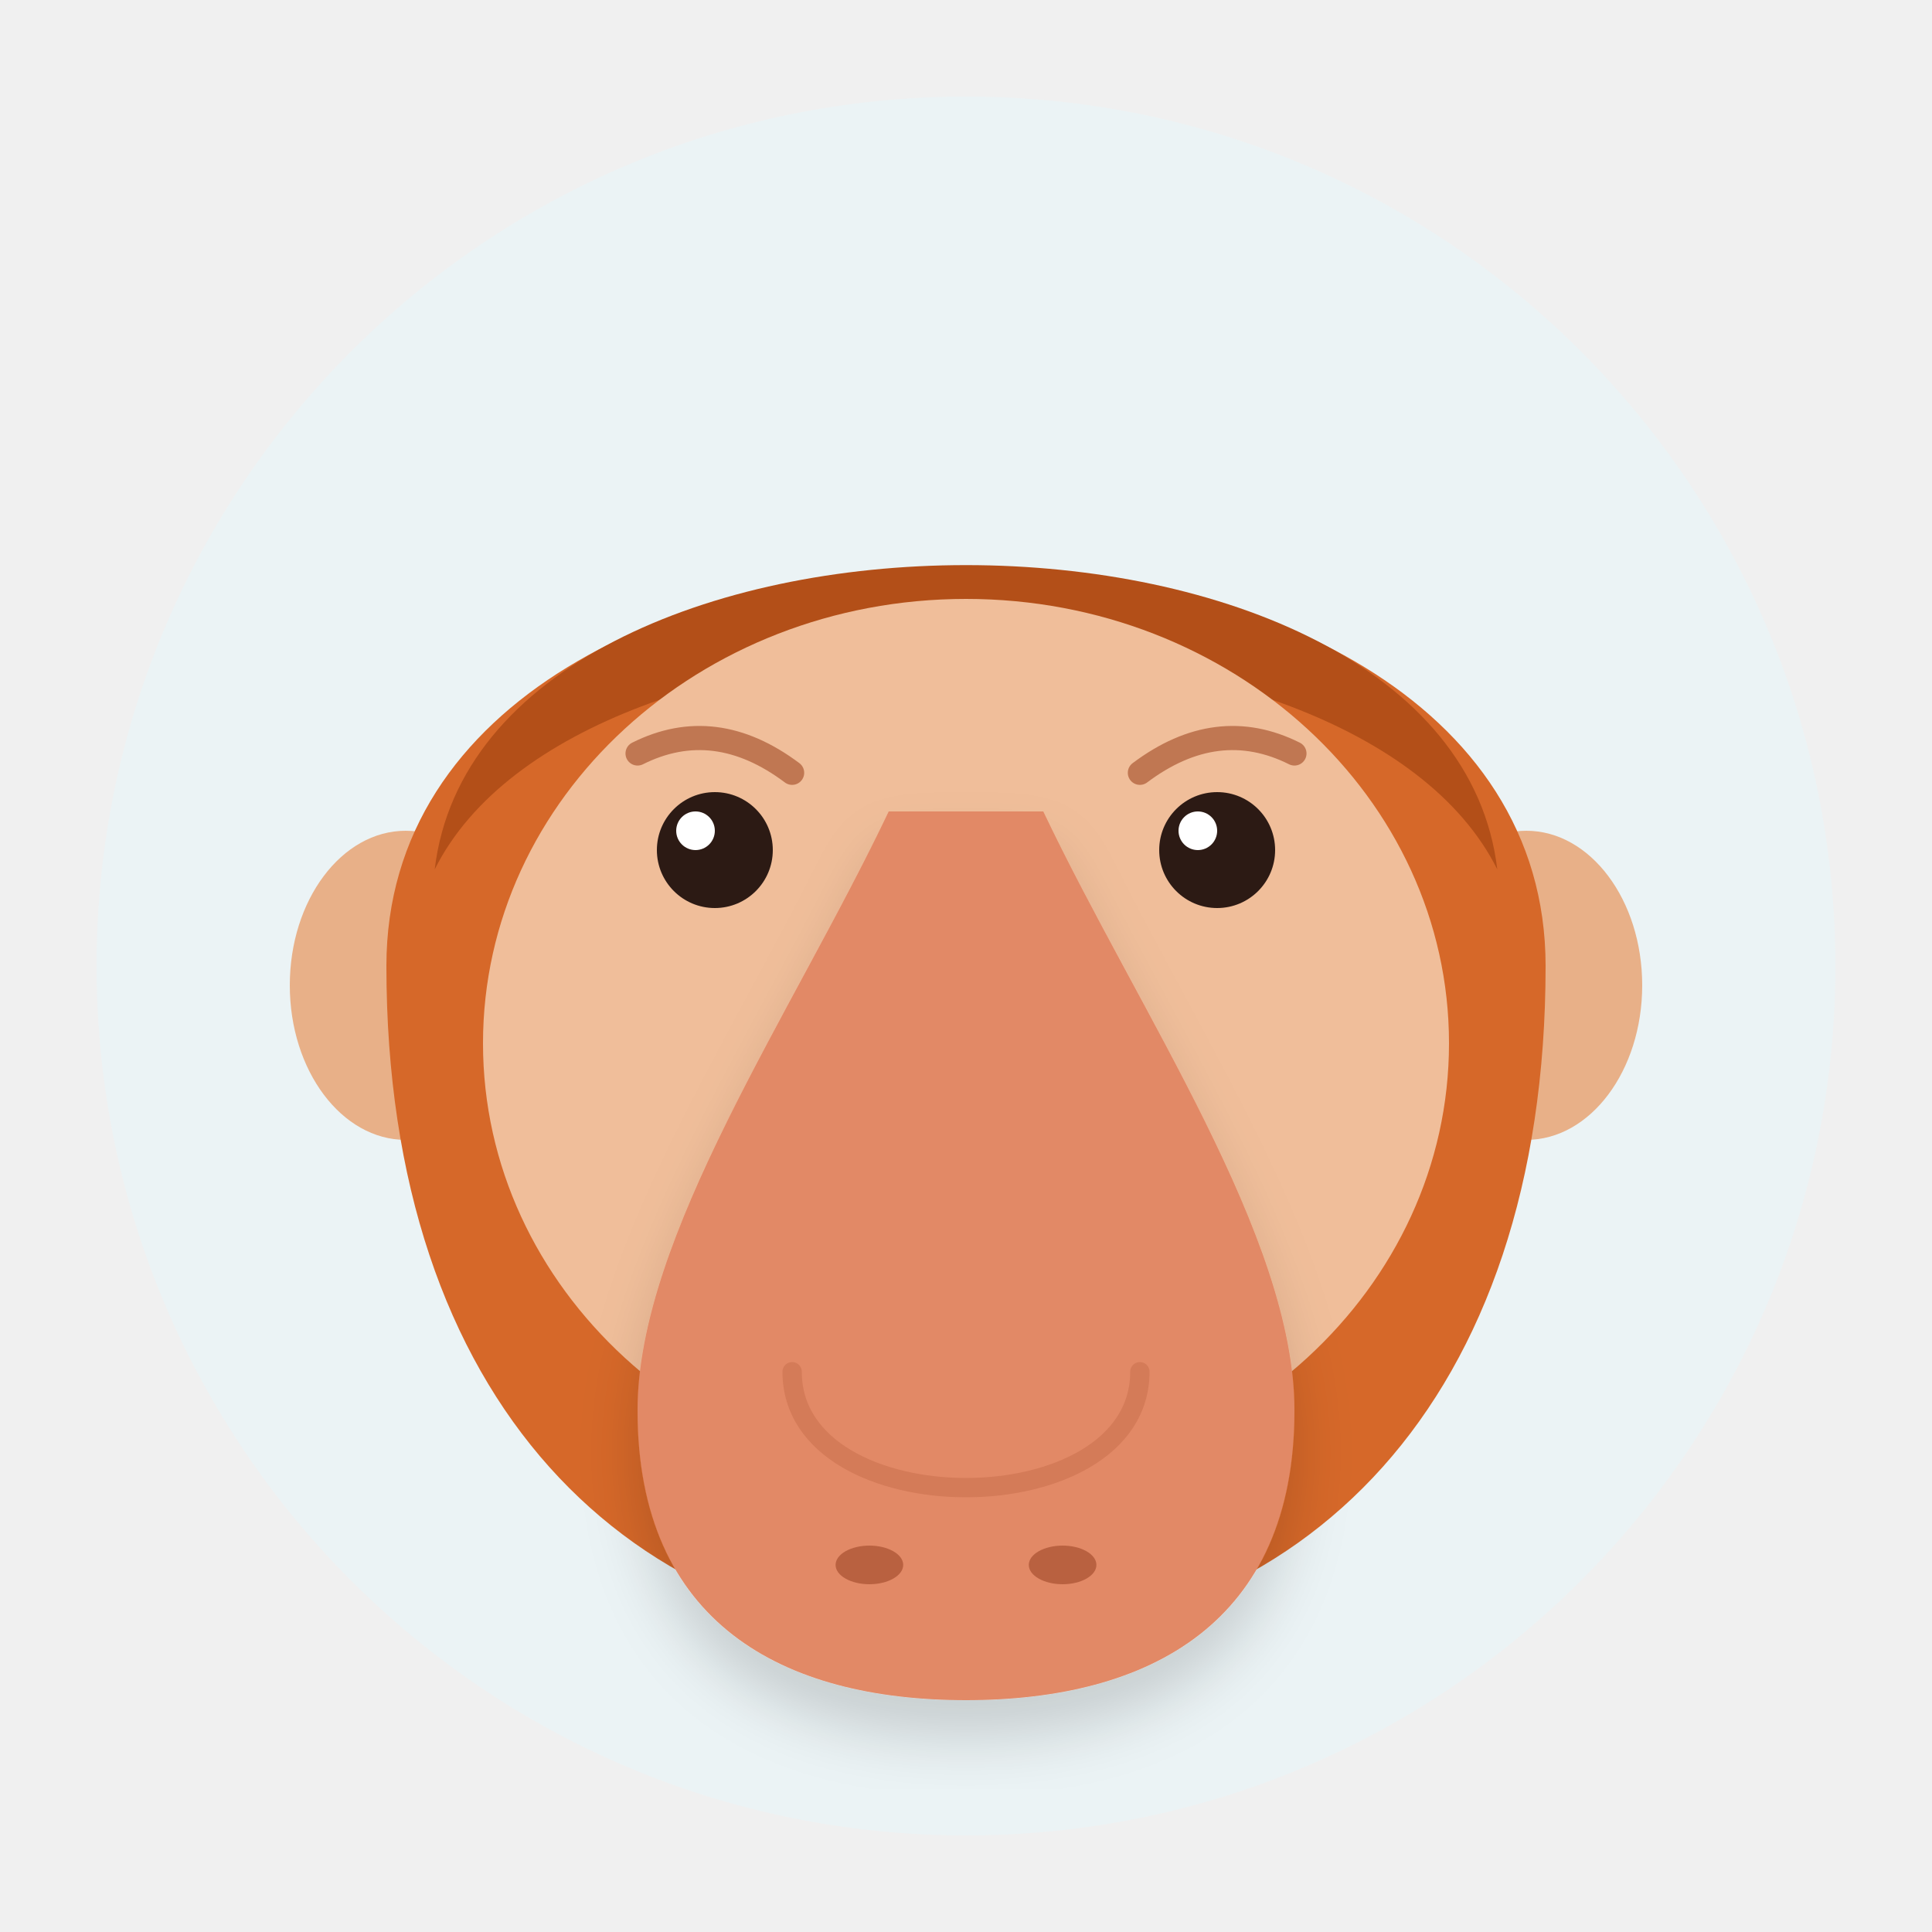
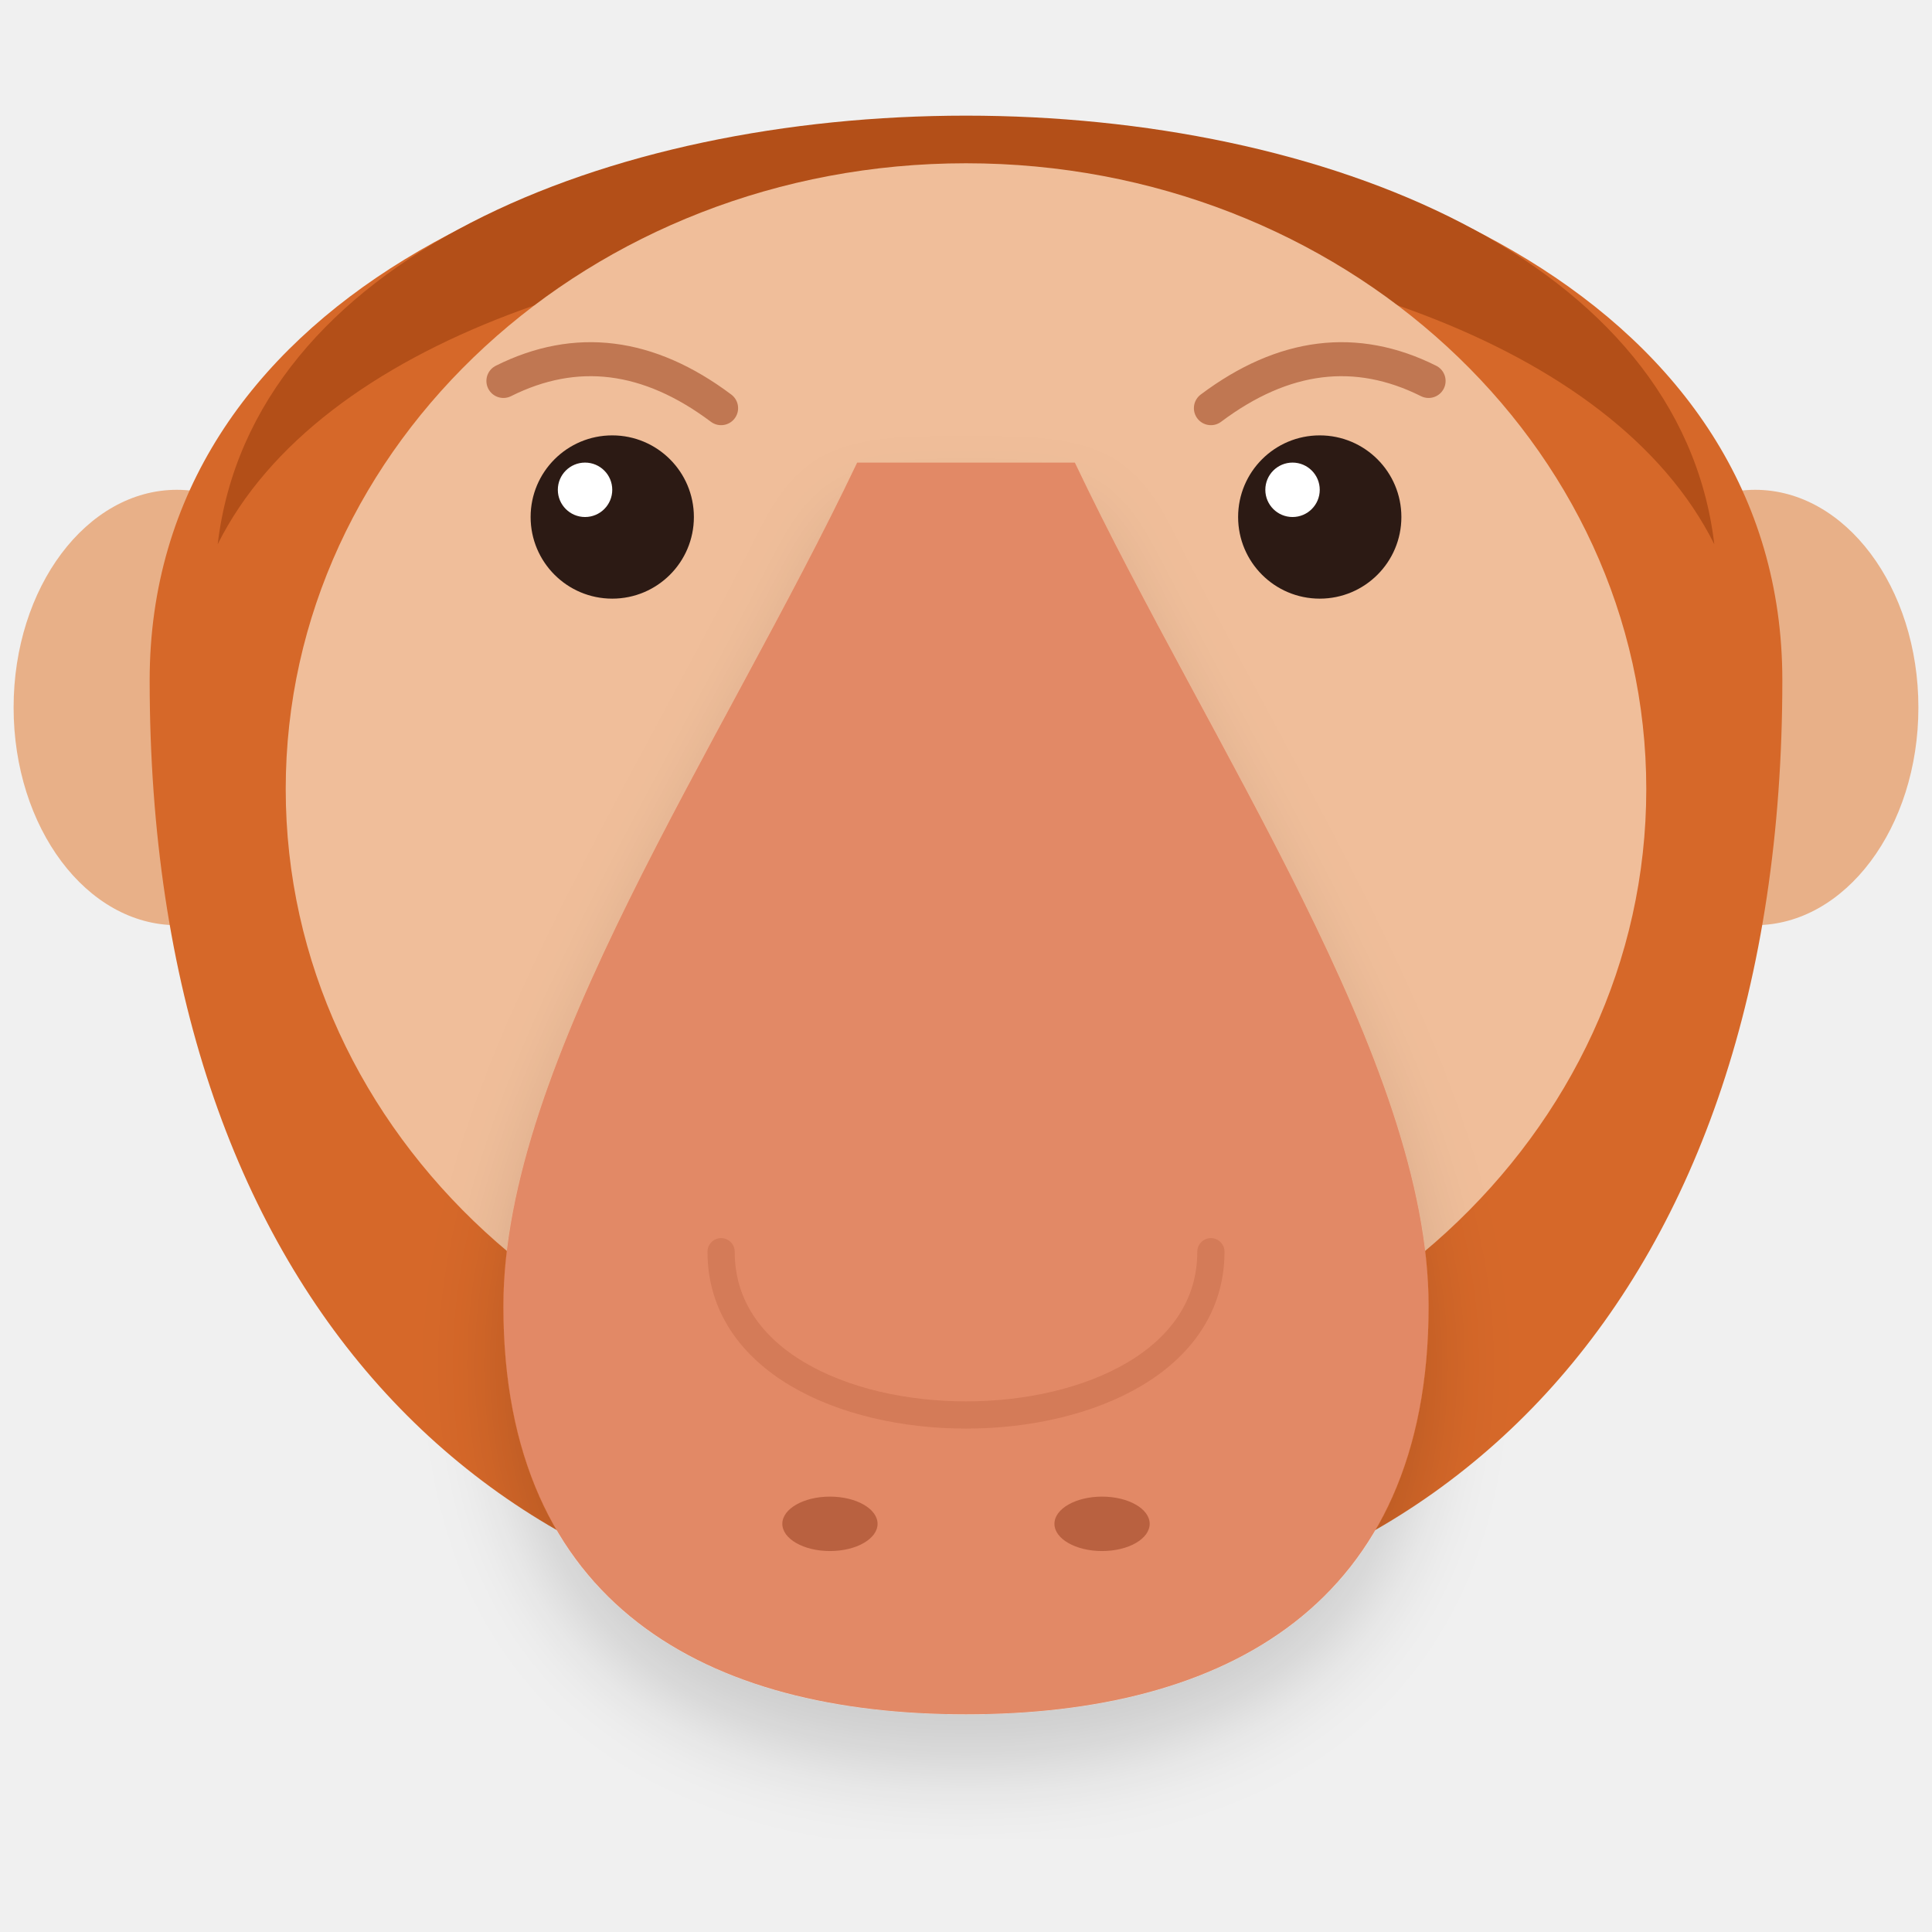
- <svg xmlns="http://www.w3.org/2000/svg" viewBox="0 0 200 200" width="100%" height="100%">
+ <svg xmlns="http://www.w3.org/2000/svg" viewBox="29 50 142 142" width="100%" height="100%">
  <defs>
    <filter id="shadow" x="-10%" y="-10%" width="120%" height="120%">
      <feDropShadow dx="0" dy="4" stdDeviation="3" flood-opacity="0.15" />
    </filter>
  </defs>
-   <circle cx="100" cy="100" r="90" fill="#EBF3F5" />
  <ellipse cx="42" cy="102" rx="12" ry="16" fill="#E8B088" />
  <ellipse cx="158" cy="102" rx="12" ry="16" fill="#E8B088" />
  <path d="M 40 100 C 40 45, 160 45, 160 100 C 160 145, 135 170, 100 170 C 65 170, 40 145, 40 100 Z" fill="#D66829" />
  <path d="M 45 90 C 50 48, 150 48, 155 90 C 140 60, 60 60, 45 90 Z" fill="#B34F18" />
  <ellipse cx="100" cy="108" rx="50" ry="46" fill="#F0BE9A" />
  <circle cx="74" cy="88" r="6" fill="#2C1A14" />
  <circle cx="126" cy="88" r="6" fill="#2C1A14" />
  <circle cx="72" cy="86" r="2" fill="#FFFFFF" />
  <circle cx="124" cy="86" r="2" fill="#FFFFFF" />
  <path d="M 66 78 Q 74 74 82 80" stroke="#C07752" stroke-width="2.5" stroke-linecap="round" fill="none" />
  <path d="M 134 78 Q 126 74 118 80" stroke="#C07752" stroke-width="2.5" stroke-linecap="round" fill="none" />
  <path d="M 88 160 Q 100 166 112 160" stroke="#2C1A14" stroke-width="3" stroke-linecap="round" fill="none" />
  <g filter="url(#shadow)">
    <path d="M 92 84               C 82 105, 66 128, 66 146               C 66 168, 81 176, 100 176               C 119 176, 134 168, 134 146               C 134 128, 118 105, 108 84               Z" fill="#E28966" />
  </g>
  <path d="M 82 142 C 82 158, 118 158, 118 142" stroke="#CB714E" stroke-width="2" stroke-linecap="round" fill="none" opacity="0.6" />
  <ellipse cx="90" cy="162" rx="3.5" ry="2" fill="#9E4627" opacity="0.6" />
  <ellipse cx="110" cy="162" rx="3.5" ry="2" fill="#9E4627" opacity="0.6" />
</svg>
